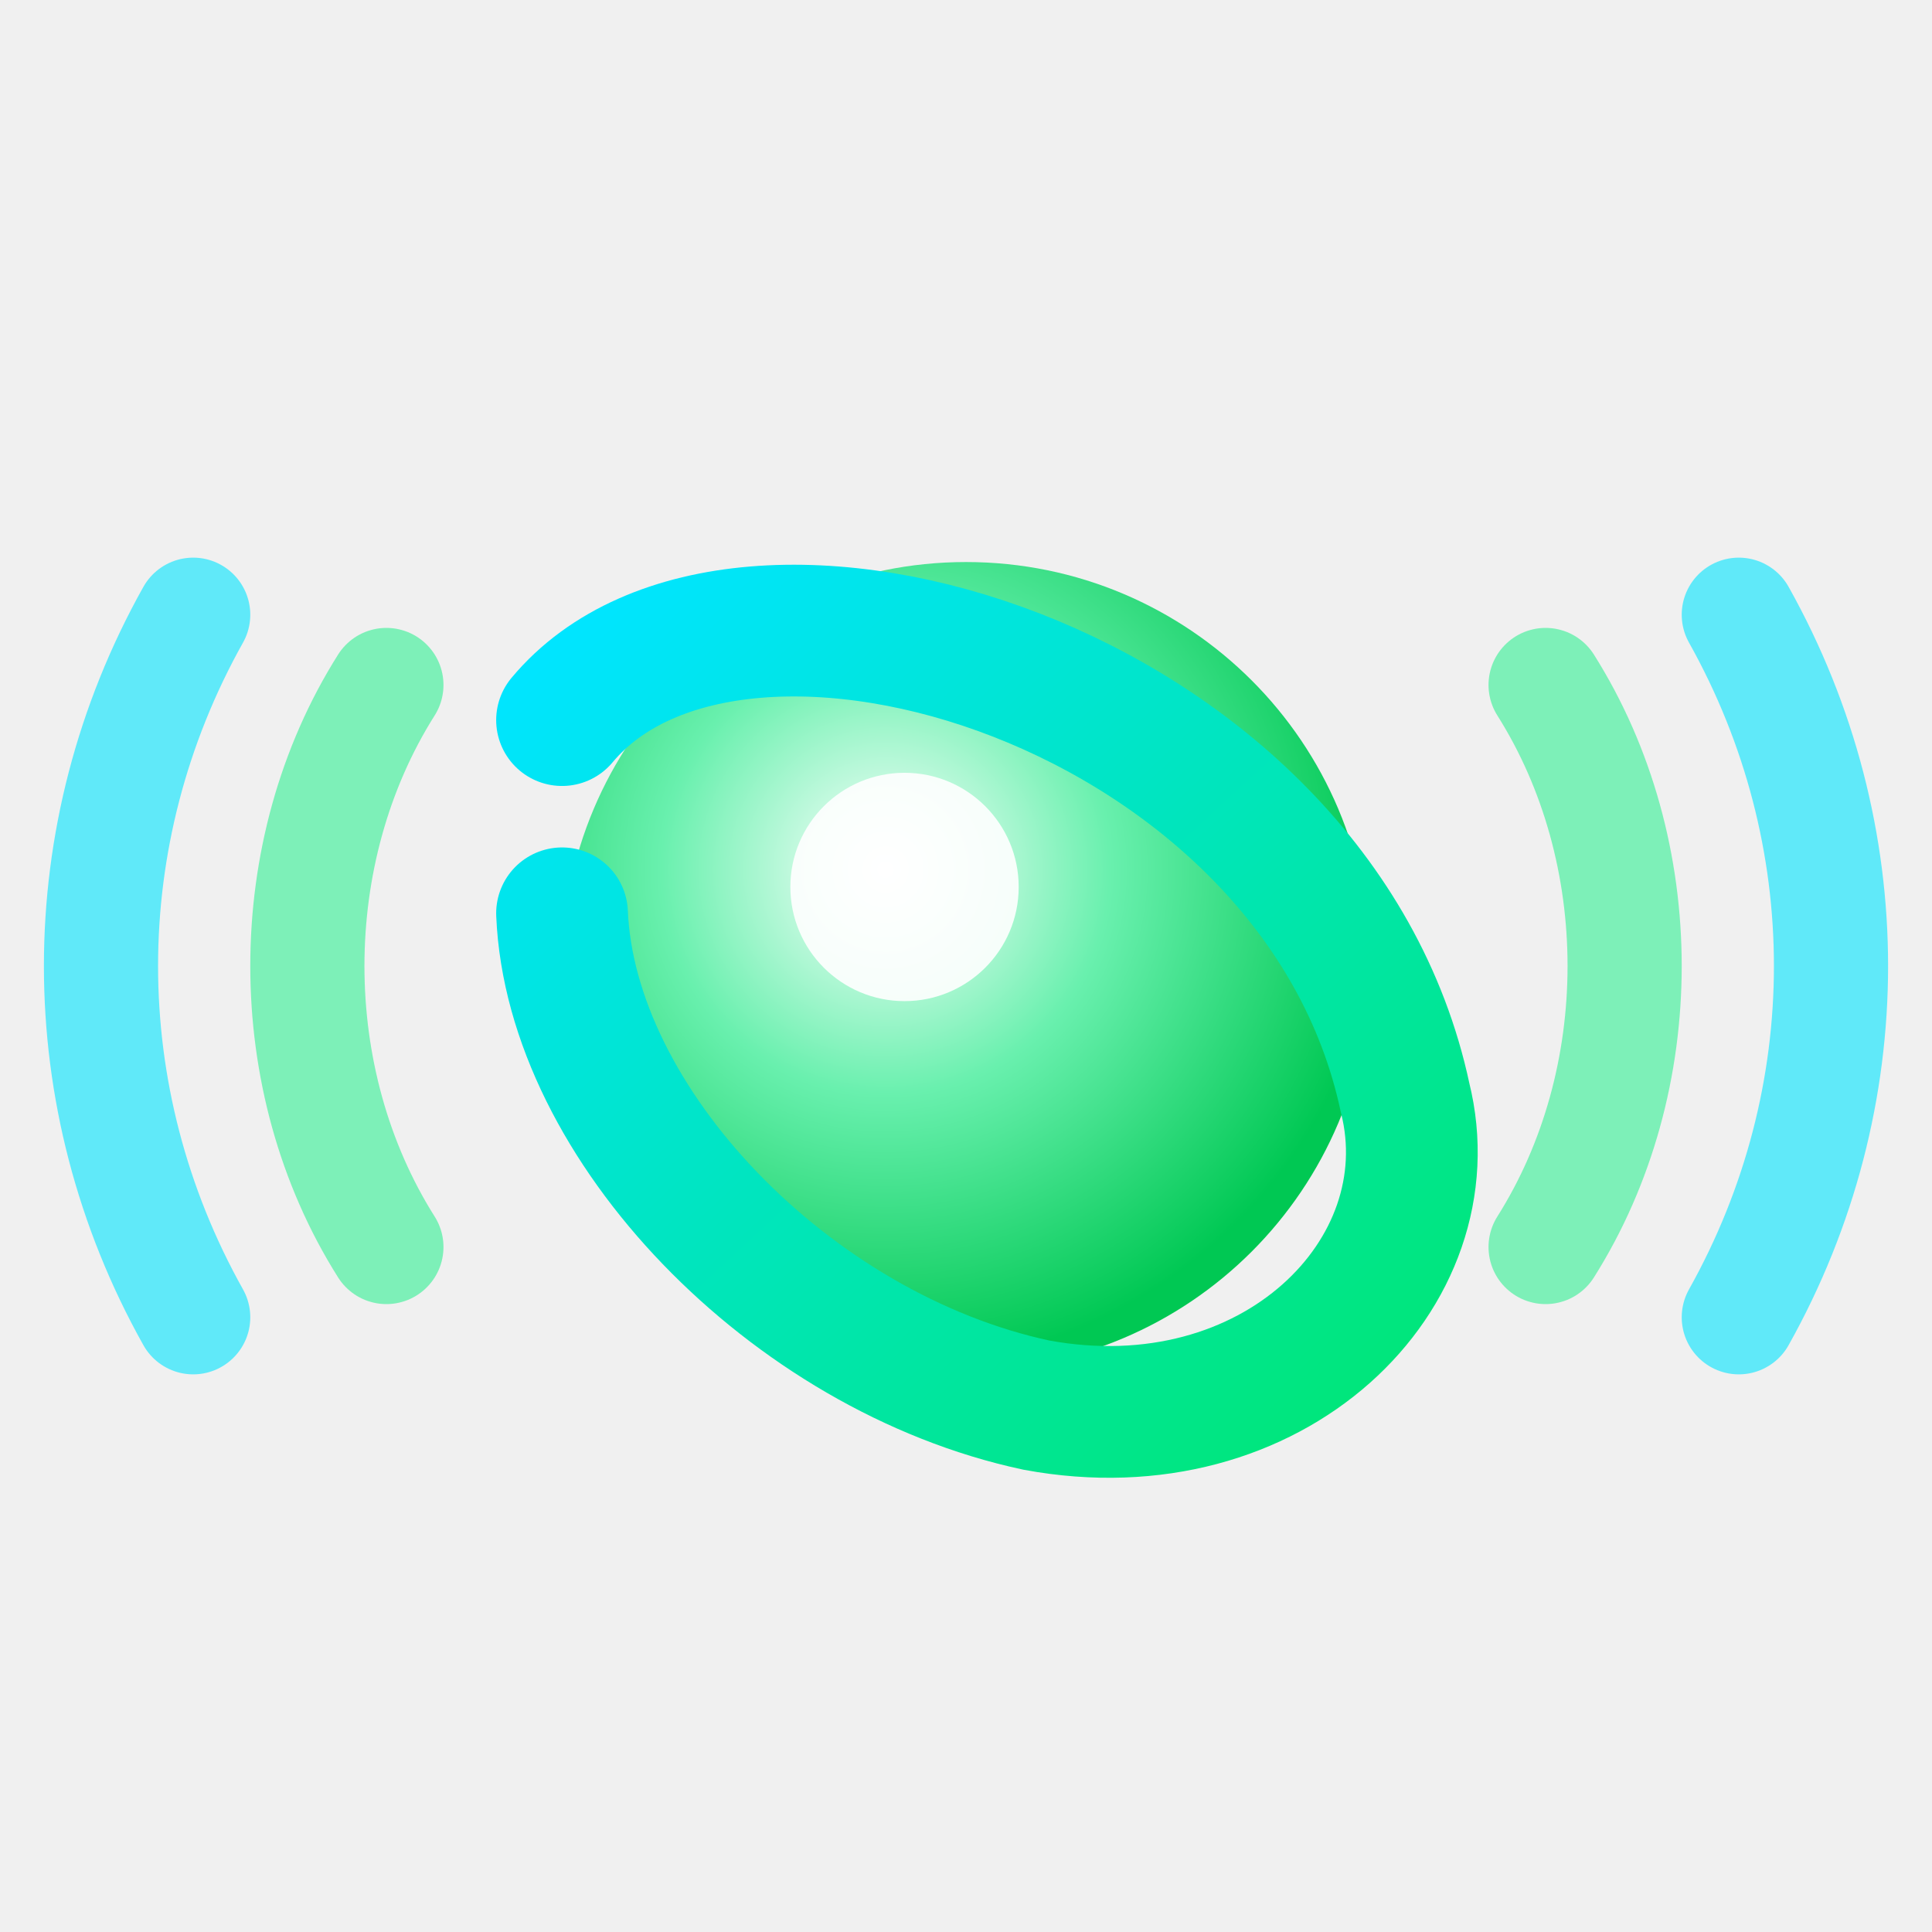
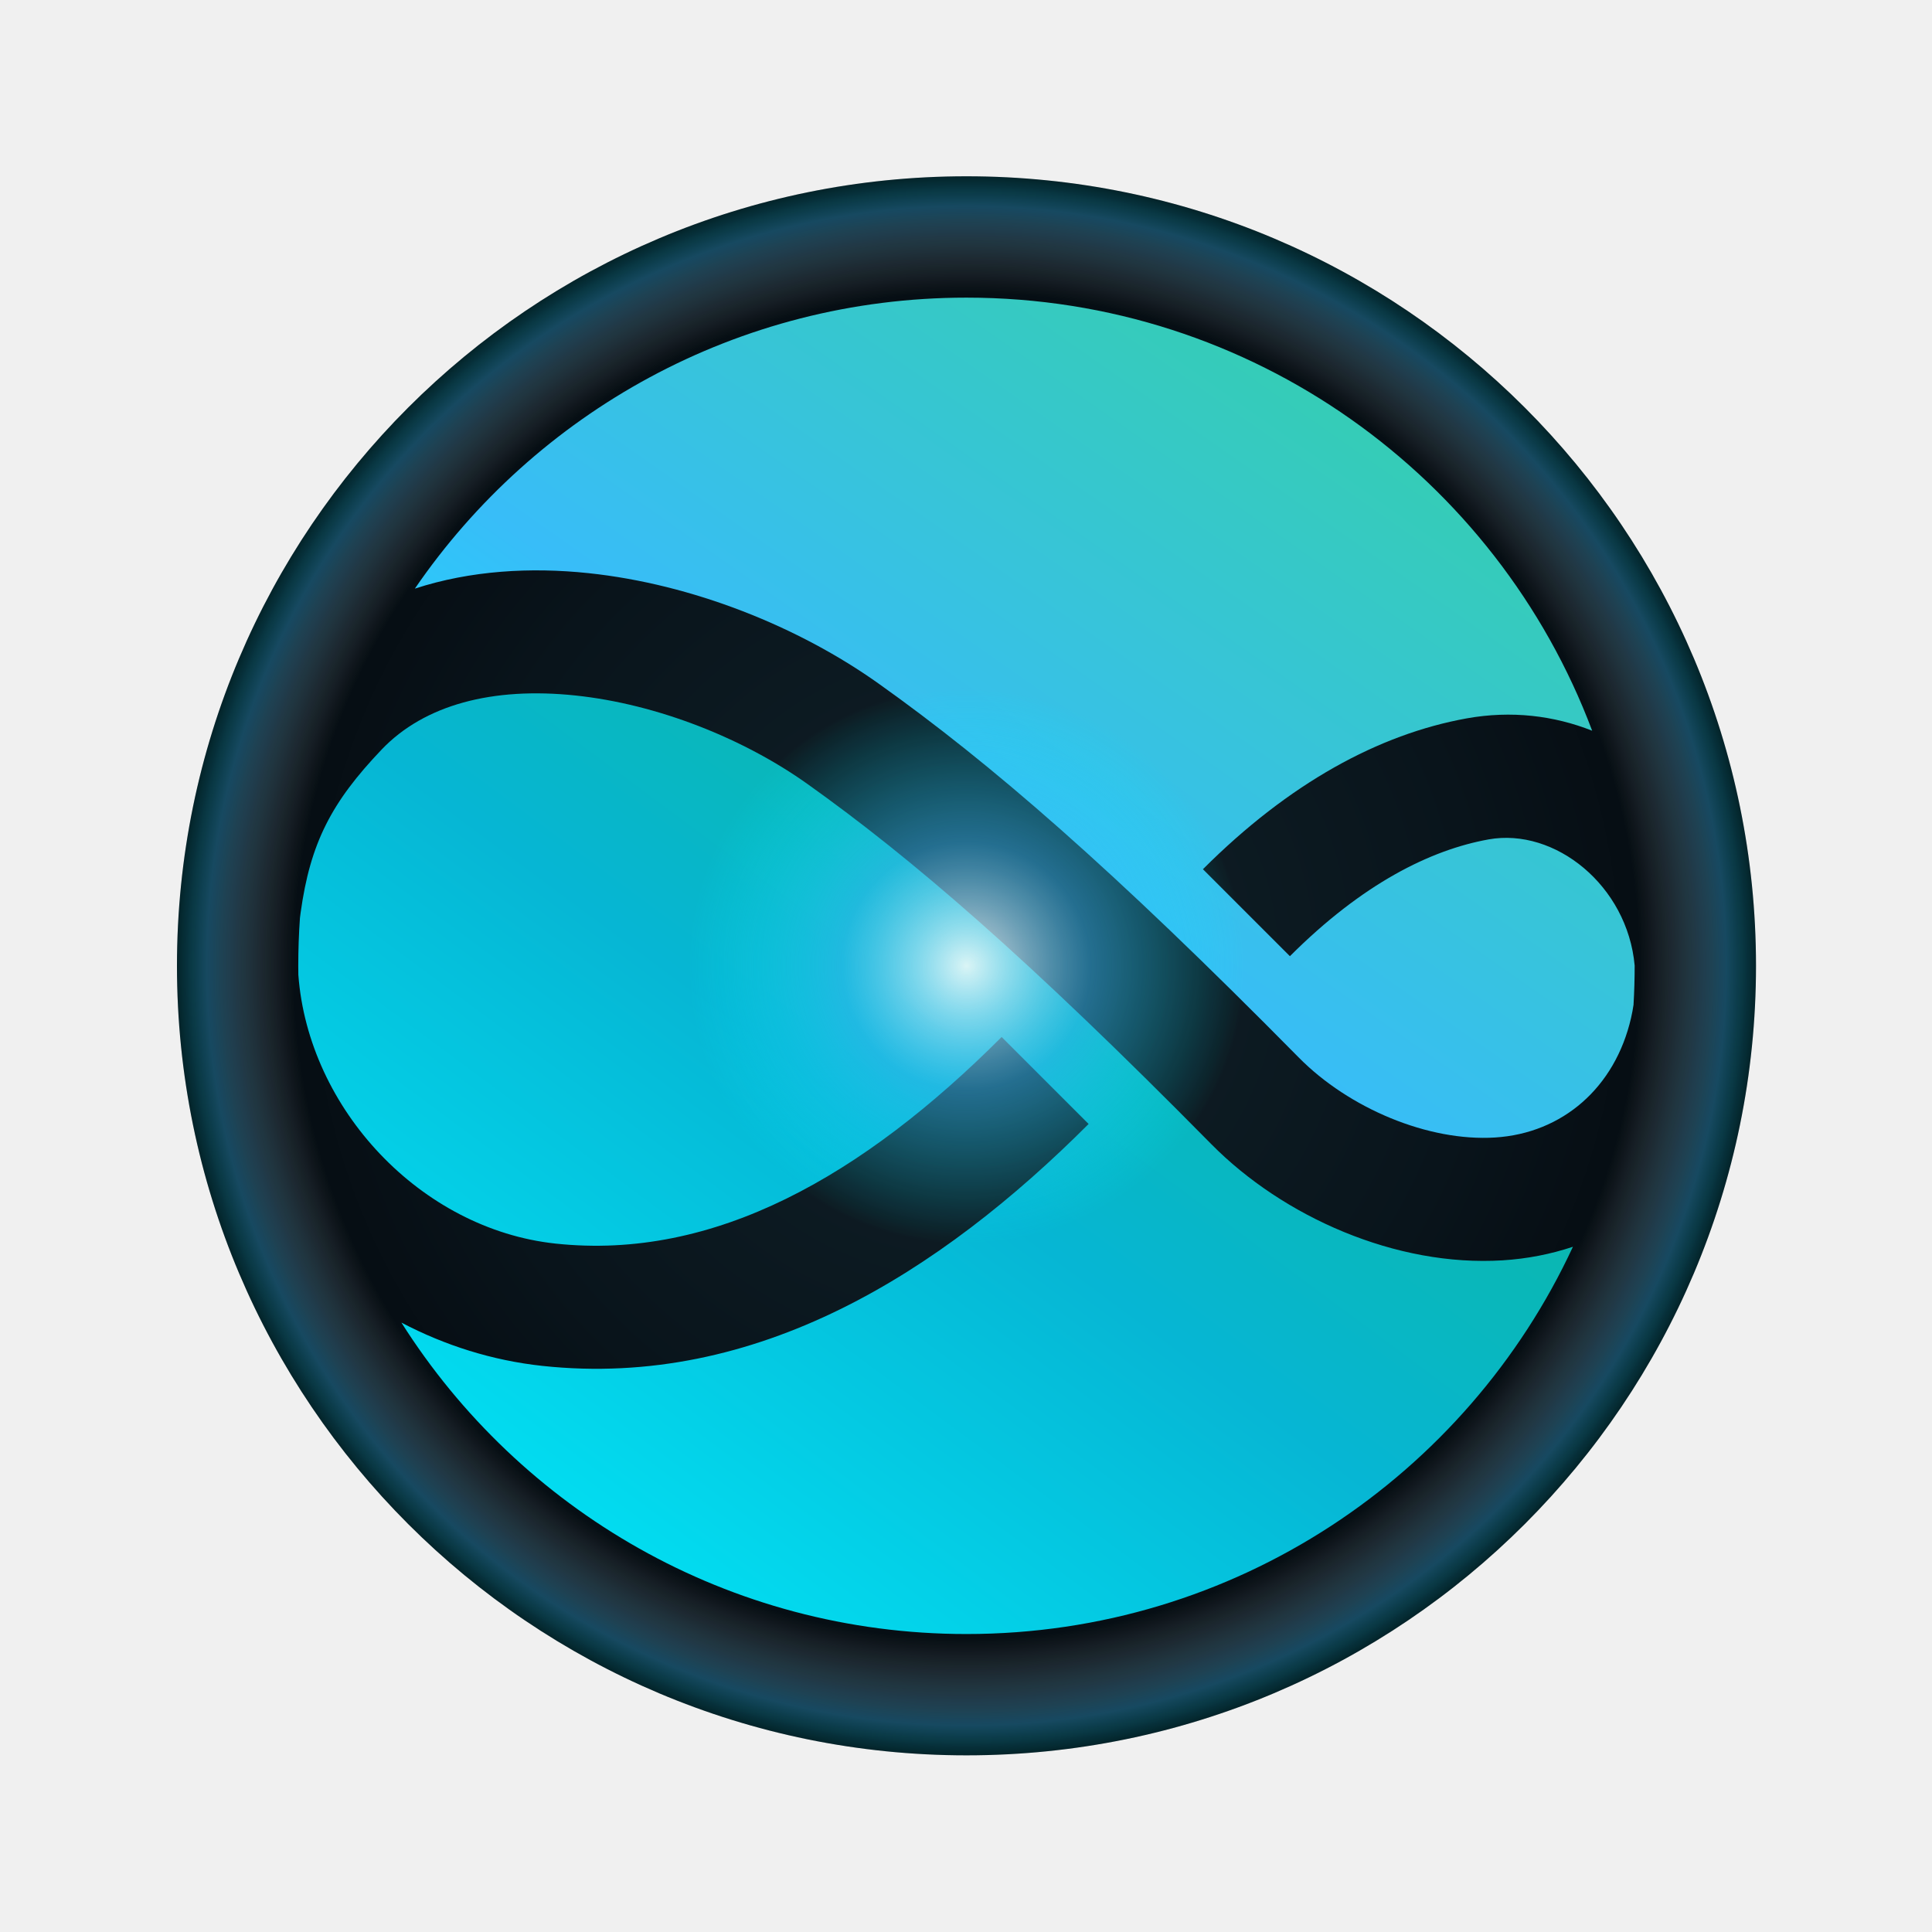
- <svg xmlns="http://www.w3.org/2000/svg" viewBox="0 0 22 22" width="22" height="22">
+ <svg xmlns="http://www.w3.org/2000/svg" viewBox="-47 -47 520 520">
  <defs>
-     <linearGradient id="listenGrad" x1="0%" y1="0%" x2="100%" y2="100%">
-       <stop offset="0%" stop-color="#00e5ff" />
-       <stop offset="100%" stop-color="#00e676" />
+     <radialGradient id="bgGradientListen" cx="50%" cy="50%" r="50%">
+       <stop offset="0%" stop-color="#11222a" />
+       <stop offset="65%" stop-color="#09141b" />
+       <stop offset="100%" stop-color="#04090e" />
+     </radialGradient>
+     <linearGradient id="listenCyan" x1="0%" y1="100%" x2="100%" y2="0%">
+       <stop offset="0%" stop-color="#00f0ff" />
+       <stop offset="40%" stop-color="#38bdf8" />
+       <stop offset="100%" stop-color="#34d399" />
    </linearGradient>
-     <radialGradient id="listenCore" cx="40%" cy="38%" r="62%">
-       <stop offset="0%" stop-color="#ffffff" />
-       <stop offset="45%" stop-color="#69f0ae" />
-       <stop offset="100%" stop-color="#00c853" />
+     <linearGradient id="listenEmerald" x1="100%" y1="0%" x2="0%" y2="100%">
+       <stop offset="0%" stop-color="#10b981" />
+       <stop offset="50%" stop-color="#06b6d4" />
+       <stop offset="100%" stop-color="#00f0ff" />
+     </linearGradient>
+     <radialGradient id="listenCoreGlow" cx="50%" cy="50%" r="50%">
+       <stop offset="0%" stop-color="#ffffff" stop-opacity="0.85" />
+       <stop offset="45%" stop-color="#38bdf8" stop-opacity="0.5" />
+       <stop offset="100%" stop-color="#00f0ff" stop-opacity="0" />
    </radialGradient>
+     <radialGradient id="rimGlowListen" cx="50%" cy="50%" r="50%">
+       <stop offset="85%" stop-color="#ffffff" stop-opacity="0" />
+       <stop offset="96%" stop-color="#38bdf8" stop-opacity="0.35" />
+       <stop offset="100%" stop-color="#00f0ff" stop-opacity="0.1" />
+     </radialGradient>
+     <clipPath id="discClipListen">
+       <circle cx="213.13" cy="212.95" r="212.5" />
+     </clipPath>
  </defs>
-   <path d="M 2.2 7.0 C 0.8 9.5 0.8 12.5 2.2 15.0" fill="none" stroke="#00e5ff" stroke-width="1.3" stroke-linecap="round" opacity="0.6" />
-   <path d="M 4.4 7.8 C 3.2 9.7 3.2 12.3 4.4 14.2" fill="none" stroke="#69f0ae" stroke-width="1.3" stroke-linecap="round" opacity="0.85" />
-   <path d="M 19.8 7.0 C 21.2 9.5 21.2 12.5 19.8 15.0" fill="none" stroke="#00e5ff" stroke-width="1.3" stroke-linecap="round" opacity="0.6" />
-   <path d="M 17.6 7.8 C 18.8 9.7 18.8 12.3 17.6 14.2" fill="none" stroke="#69f0ae" stroke-width="1.3" stroke-linecap="round" opacity="0.85" />
-   <circle cx="11" cy="11" r="4.6" fill="url(#listenCore)" />
-   <path d="M 6.4 8.2 C 8.4 5.8 15.0 7.8 16.0 12.5 C 16.5 14.5 14.5 16.5 11.8 16.0 C 9.0 15.4 6.5 12.8 6.4 10.4" fill="none" stroke="url(#listenGrad)" stroke-width="1.5" stroke-linecap="round" />
-   <circle cx="10.3" cy="10.1" r="1.3" fill="#ffffff" opacity="0.9" />
+   <circle cx="213.13" cy="212.95" r="212.5" fill="url(#bgGradientListen)" />
+   <g clip-path="url(#discClipListen)">
+     <path d="M392.68 223.36a46.31 46.31 0 0 1-.68 3.62c-4.3 18.71-18.42 31.04-36.61 32.18-17.94 1.13-39.32-7.84-52.82-21.52-50.4-51.06-82.88-79.14-113.05-100.62-21.51-15.32-50.06-26.8-78.17-29.76-15.48-1.63-31.69-.73-46.69 4.17 32.4-47.29 86.81-78.32 148.47-78.32 77.05 0 142.79 48.46 168.4 116.56-10.27-4.06-21.73-5.48-33.76-3.32-23.6 4.26-47.76 17.37-71 40.6l23.41 23.41c19.55-19.55 37.88-28.62 53.46-31.43 17.87-3.22 37.38 12.41 39.33 33.94v.08c0 3.49-.1 6.96-.3 10.4z" fill="url(#listenCyan)" />
+     <path d="M376.36 288.56C347.8 350.11 285.45 392.8 213.13 392.8c-64.02 0-120.22-33.45-152.09-83.82 11.67 6.13 24.47 10.2 37.92 11.65 57.77 6.2 107.13-25.2 147.04-65.11l-23.41-23.41c-37.37 37.37-77.27 60.2-120.09 55.6-36.22-3.89-66.53-36.21-69.2-72.35l-.02-2.4c0-4.33.15-8.62.45-12.88l.19-1.46c2.59-18.72 8.27-29.69 21.79-43.87 11.5-12.06 29.88-16.91 52.16-14.56 22.14 2.33 45.31 11.61 62.43 23.8 28.01 19.95 58.99 46.56 108.69 96.92 19.33 19.59 49.75 33.11 78.47 31.31 6.64-.42 12.96-1.67 18.89-3.65z" fill="url(#listenEmerald)" />
+     <circle cx="213.13" cy="212.95" r="75" fill="url(#listenCoreGlow)" />
+   </g>
+   <circle cx="213.13" cy="212.95" r="212.5" fill="url(#rimGlowListen)" />
</svg>
